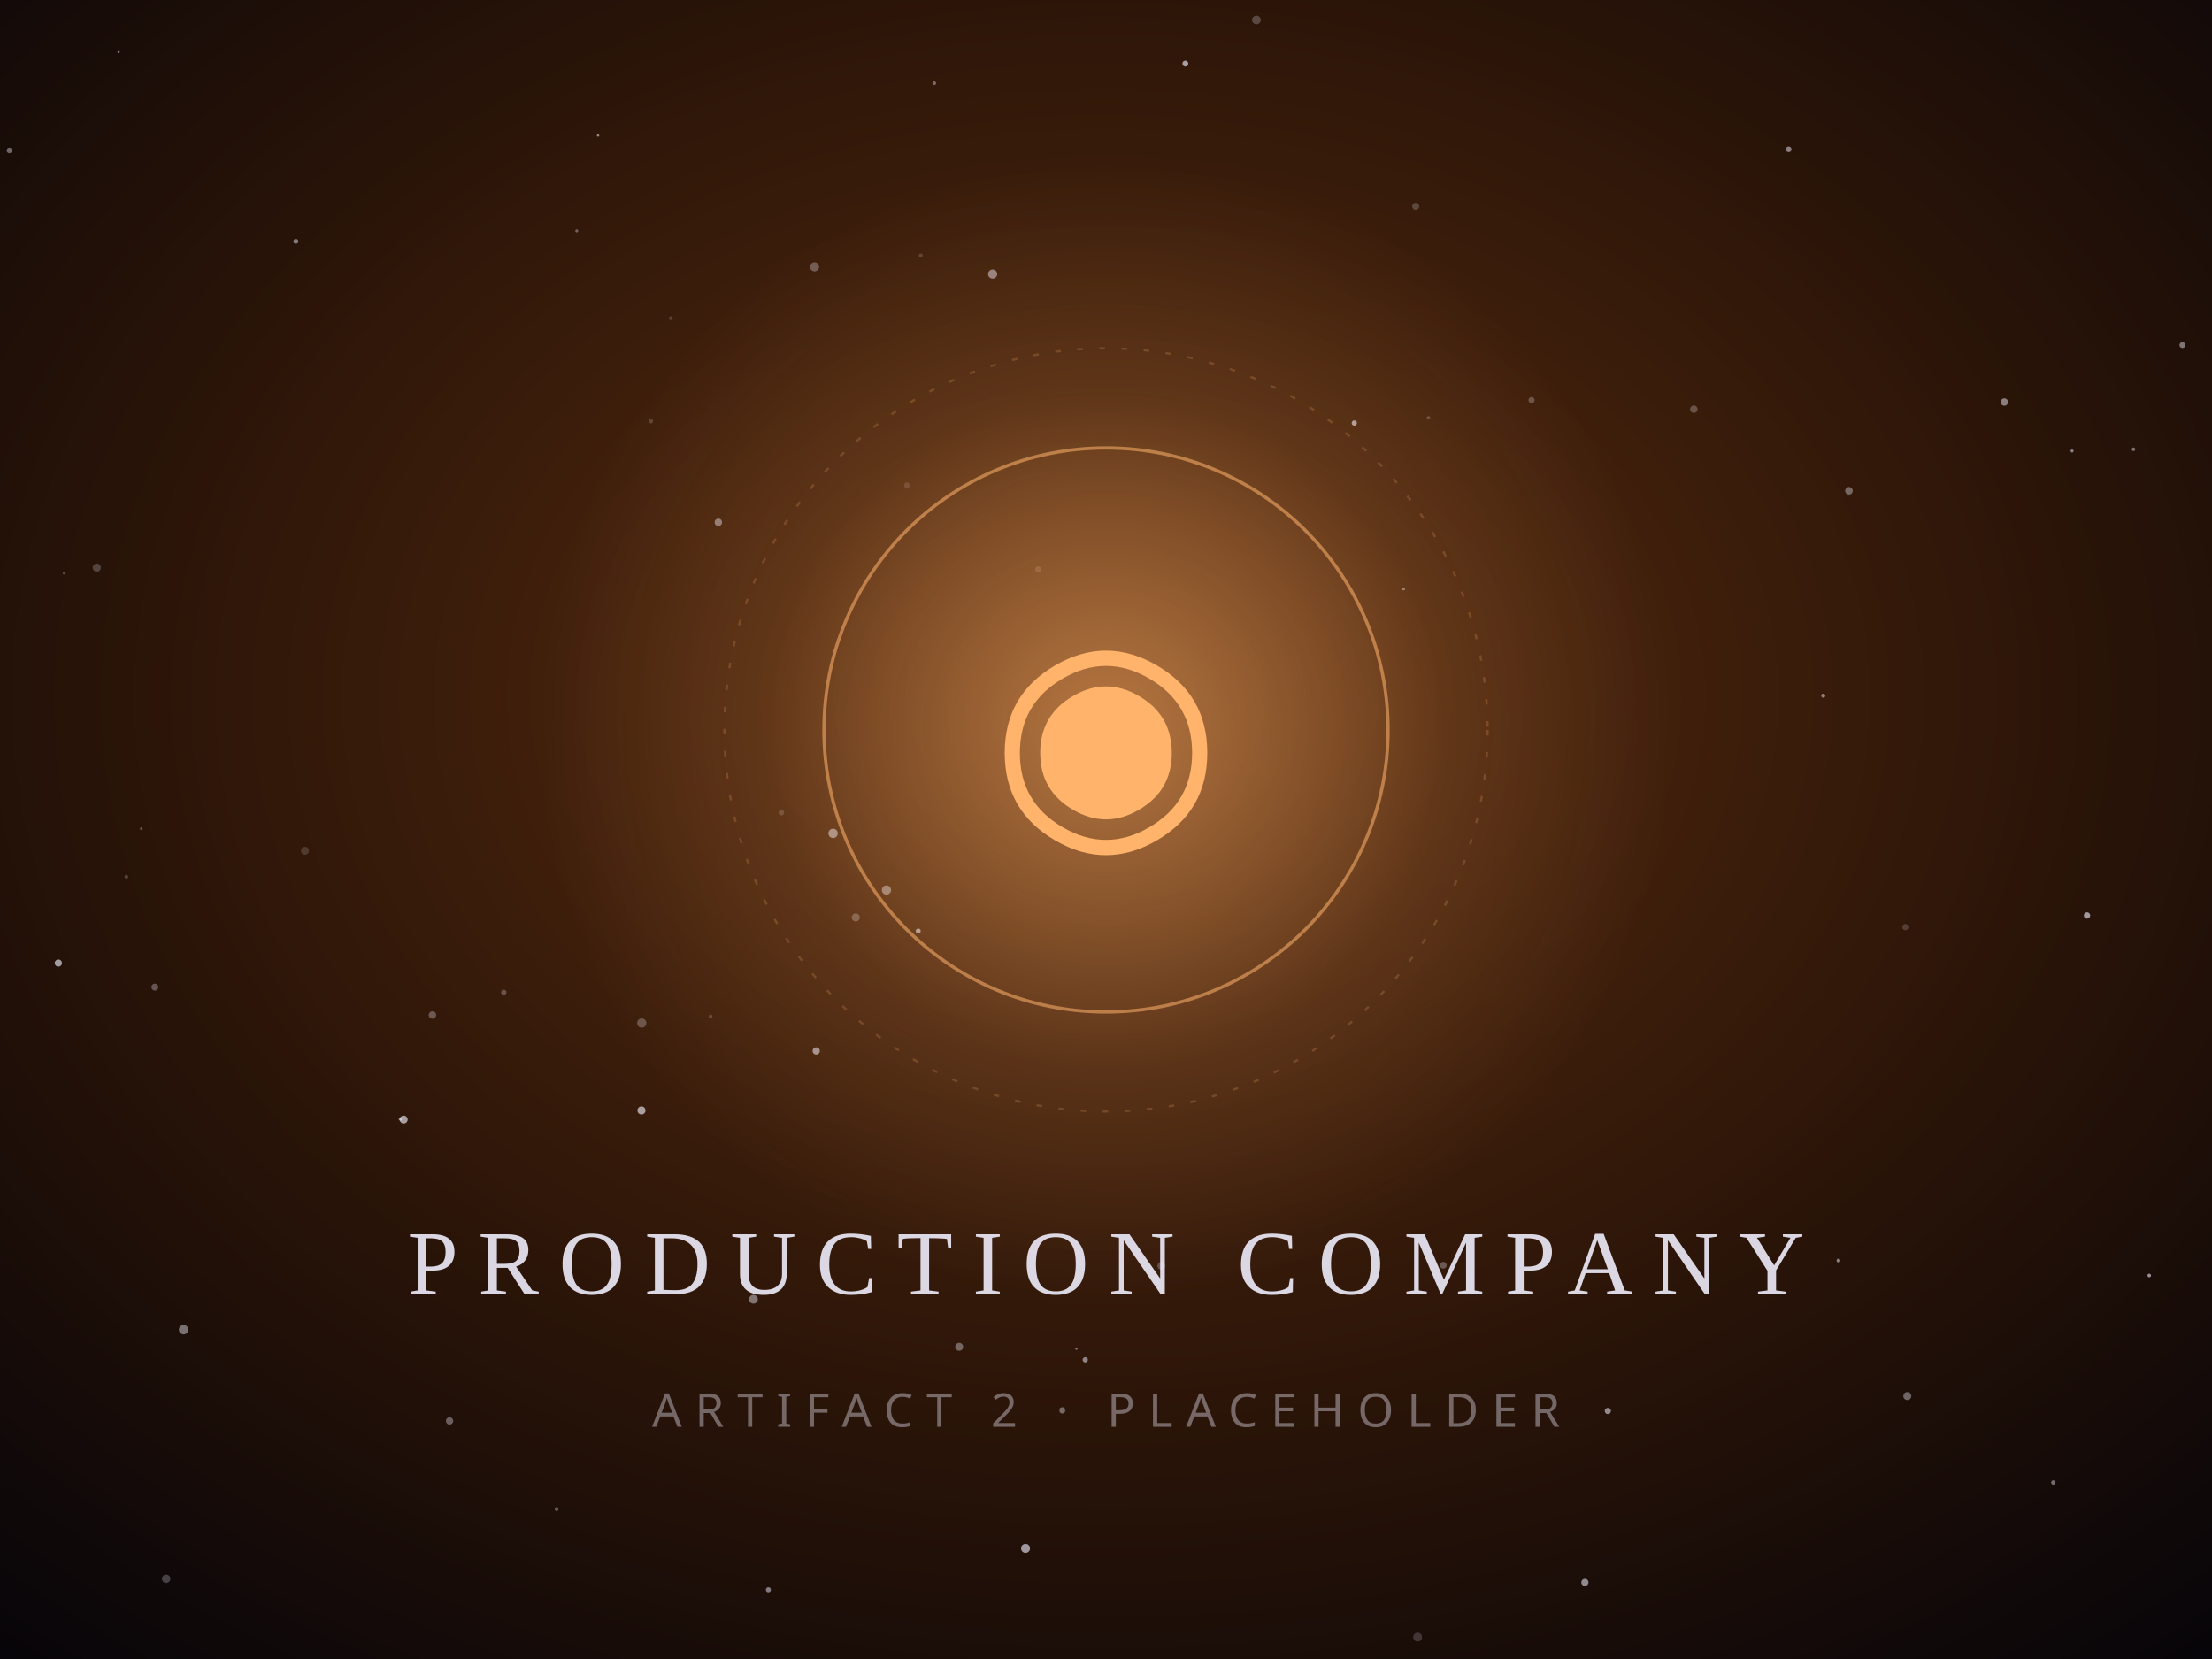
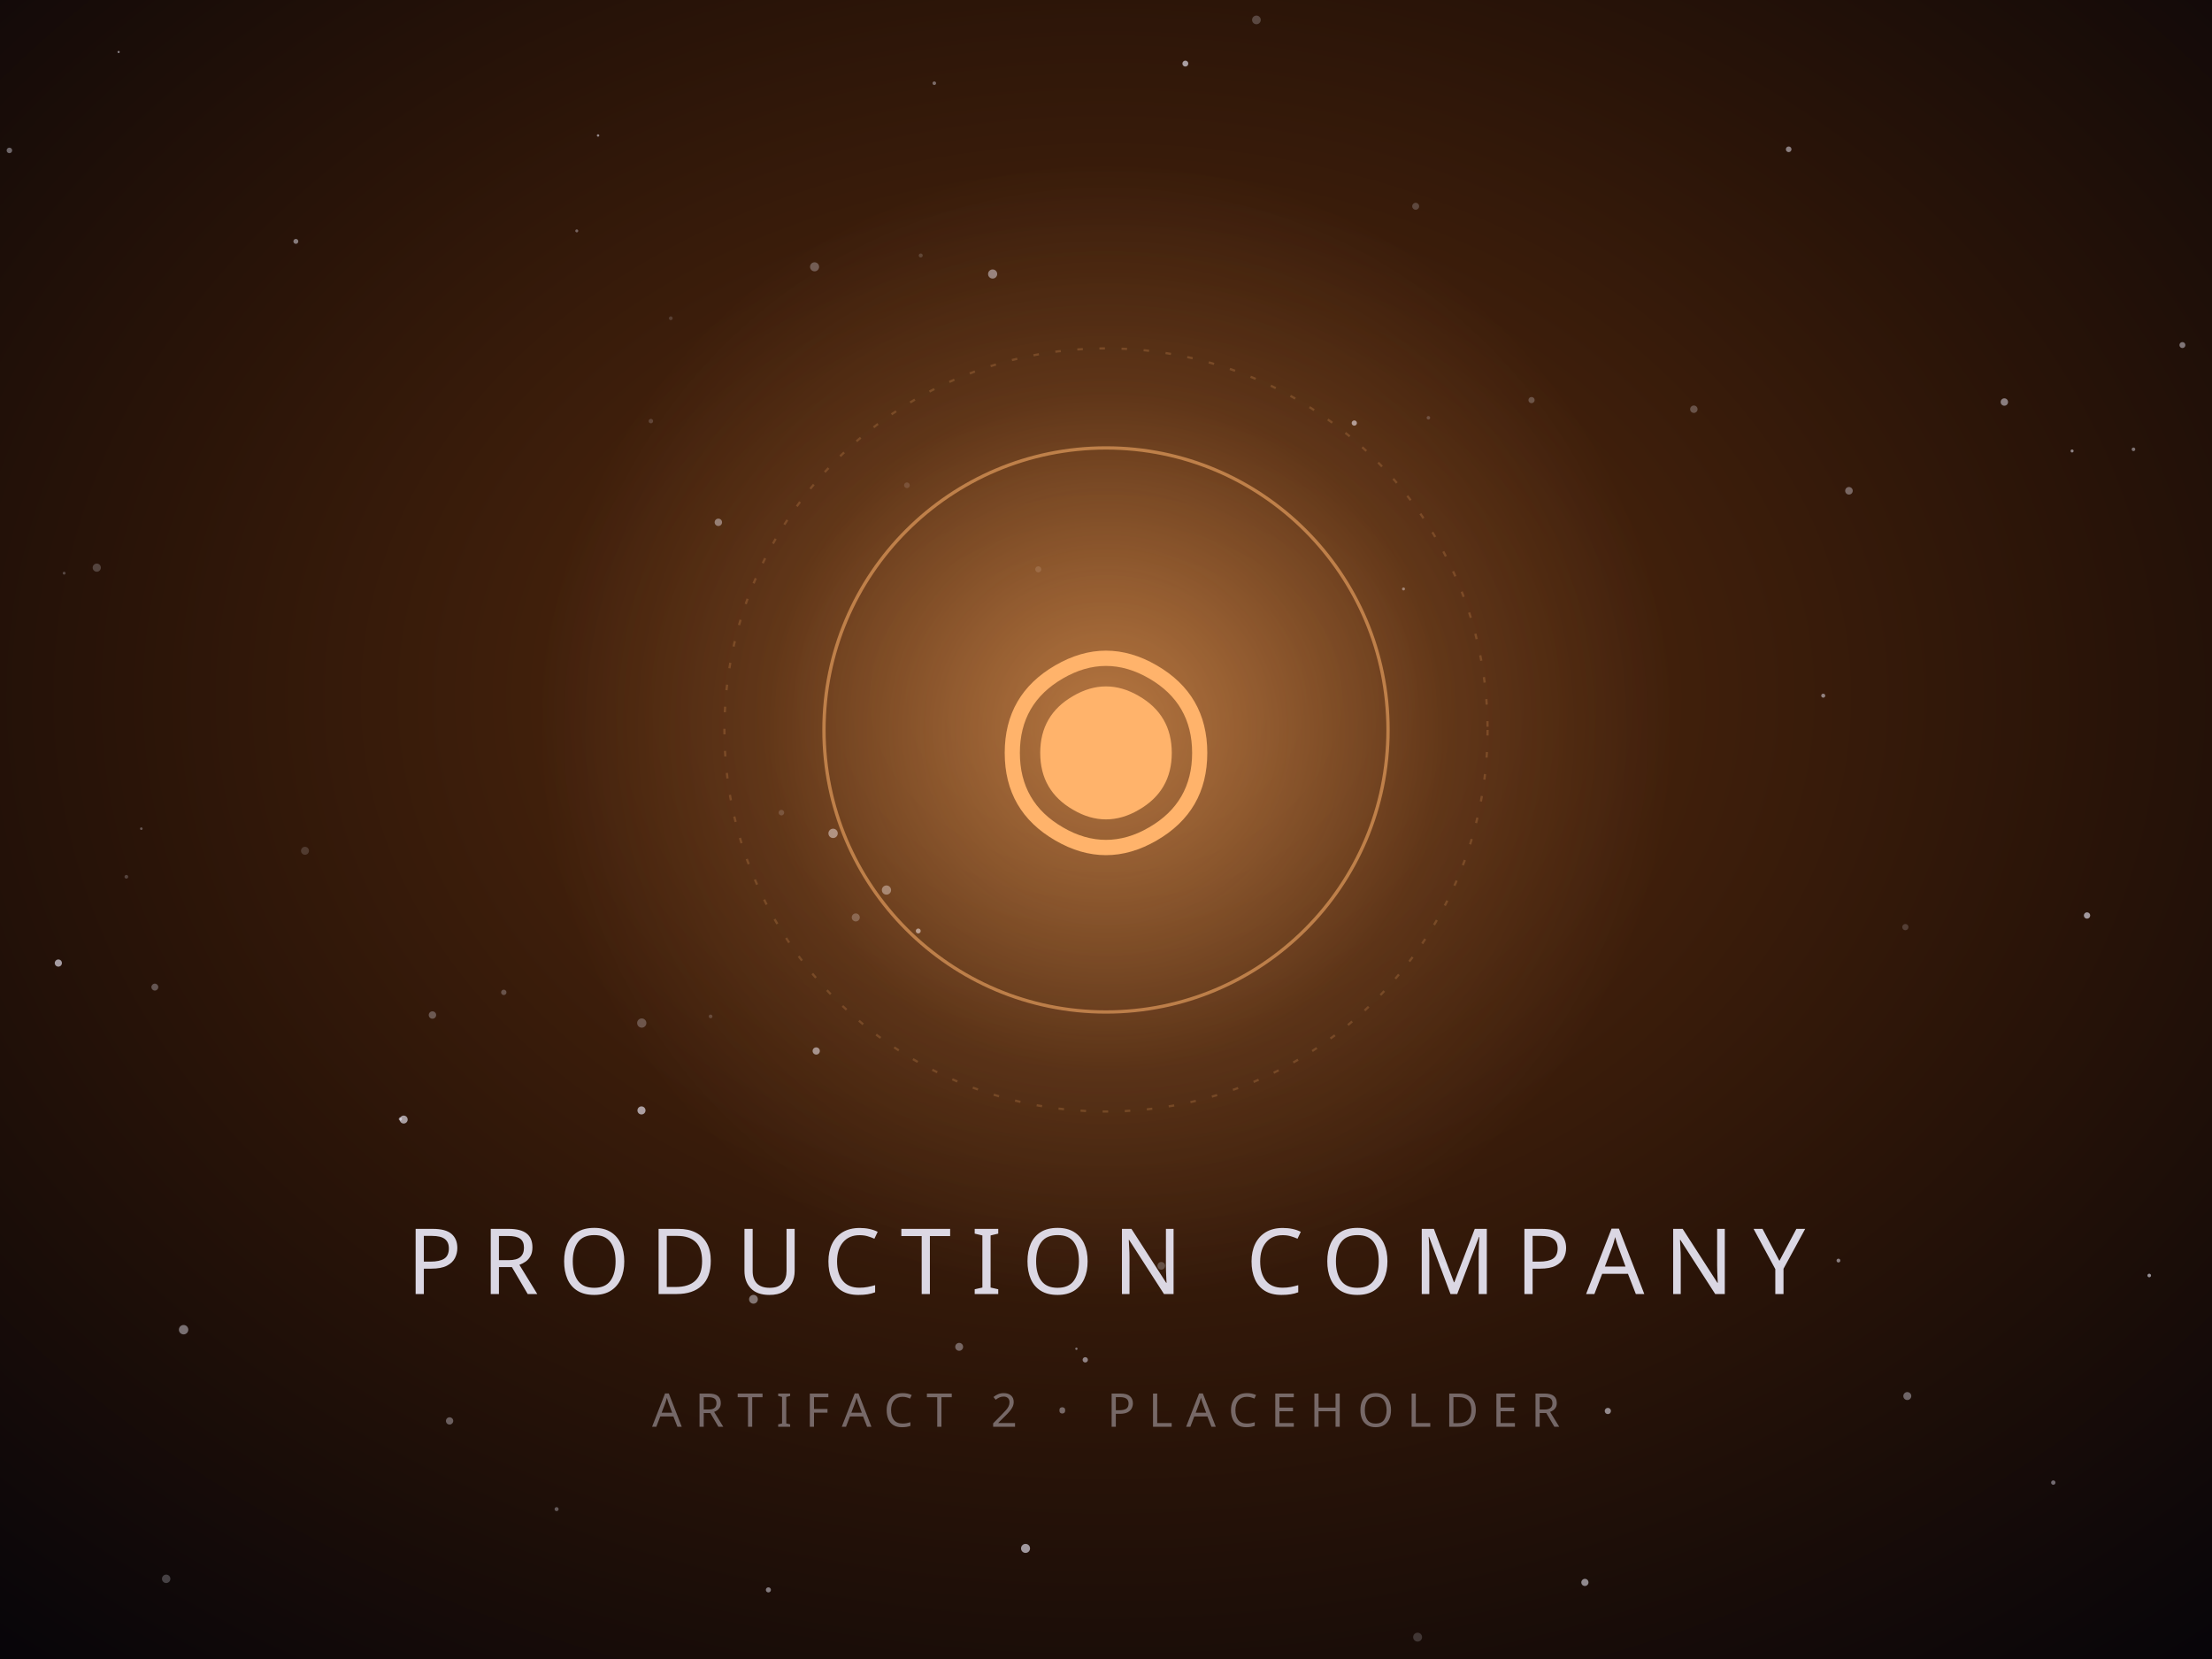
- <svg xmlns="http://www.w3.org/2000/svg" viewBox="0 0 800 600" font-family="Georgia, 'Times New Roman', serif">
+ <svg xmlns="http://www.w3.org/2000/svg" width="800" height="600" viewBox="0 0 800 600" font-family="'Trebuchet MS', 'Segoe UI', sans-serif">
  <defs>
    <radialGradient id="bg" cx="50%" cy="42%" r="80%">
      <stop offset="0%" stop-color="#5e2f10" />
      <stop offset="55%" stop-color="#2a1408" />
      <stop offset="100%" stop-color="#030309" />
    </radialGradient>
    <radialGradient id="halo" cx="50%" cy="50%" r="50%">
      <stop offset="0%" stop-color="#ffb36b" stop-opacity="0.55" />
      <stop offset="60%" stop-color="#ffb36b" stop-opacity="0.12" />
      <stop offset="100%" stop-color="#ffb36b" stop-opacity="0" />
    </radialGradient>
  </defs>
  <rect width="800" height="600" fill="url(#bg)" />
  <circle cx="375.5" cy="205.9" r="1.10" fill="#e9e7f5" opacity="0.16" />
  <circle cx="110.3" cy="307.7" r="1.44" fill="#e9e7f5" opacity="0.17" />
  <circle cx="259.8" cy="188.9" r="1.34" fill="#e9e7f5" opacity="0.45" />
  <circle cx="56.0" cy="357.0" r="1.25" fill="#e9e7f5" opacity="0.31" />
  <circle cx="66.4" cy="480.9" r="1.70" fill="#e9e7f5" opacity="0.45" />
  <circle cx="512.0" cy="74.6" r="1.26" fill="#e9e7f5" opacity="0.22" />
  <circle cx="512.7" cy="592.1" r="1.61" fill="#e9e7f5" opacity="0.19" />
  <circle cx="553.9" cy="144.7" r="1.12" fill="#e9e7f5" opacity="0.26" />
  <circle cx="242.6" cy="115.1" r="0.68" fill="#e9e7f5" opacity="0.17" />
  <circle cx="232.1" cy="370.0" r="1.67" fill="#e9e7f5" opacity="0.28" />
  <circle cx="328.0" cy="175.5" r="1.03" fill="#e9e7f5" opacity="0.15" />
  <circle cx="777.3" cy="461.3" r="0.65" fill="#e9e7f5" opacity="0.60" />
  <circle cx="294.6" cy="96.5" r="1.64" fill="#e9e7f5" opacity="0.31" />
  <circle cx="612.6" cy="148.0" r="1.34" fill="#e9e7f5" opacity="0.27" />
  <circle cx="646.9" cy="54.0" r="1.02" fill="#e9e7f5" opacity="0.51" />
  <circle cx="320.6" cy="321.9" r="1.67" fill="#e9e7f5" opacity="0.45" />
  <circle cx="581.5" cy="510.3" r="1.13" fill="#e9e7f5" opacity="0.56" />
  <circle cx="573.2" cy="572.3" r="1.30" fill="#e9e7f5" opacity="0.57" />
  <circle cx="507.6" cy="213.0" r="0.54" fill="#e9e7f5" opacity="0.45" />
  <circle cx="21.1" cy="348.3" r="1.30" fill="#e9e7f5" opacity="0.65" />
  <circle cx="146.0" cy="404.9" r="1.44" fill="#e9e7f5" opacity="0.65" />
  <circle cx="309.5" cy="331.8" r="1.45" fill="#e9e7f5" opacity="0.28" />
  <circle cx="454.4" cy="7.2" r="1.57" fill="#e9e7f5" opacity="0.24" />
  <circle cx="428.7" cy="23.0" r="1.07" fill="#e9e7f5" opacity="0.65" />
  <circle cx="522.0" cy="457.6" r="1.22" fill="#e9e7f5" opacity="0.32" />
  <circle cx="659.4" cy="251.6" r="0.73" fill="#e9e7f5" opacity="0.51" />
  <circle cx="749.4" cy="163.1" r="0.55" fill="#e9e7f5" opacity="0.53" />
  <circle cx="392.5" cy="491.8" r="0.96" fill="#e9e7f5" opacity="0.53" />
  <circle cx="301.3" cy="301.4" r="1.69" fill="#e9e7f5" opacity="0.53" />
  <circle cx="771.6" cy="162.5" r="0.65" fill="#e9e7f5" opacity="0.45" />
  <circle cx="664.9" cy="455.9" r="0.69" fill="#e9e7f5" opacity="0.51" />
  <circle cx="232.0" cy="401.6" r="1.46" fill="#e9e7f5" opacity="0.65" />
  <circle cx="35.0" cy="205.3" r="1.48" fill="#e9e7f5" opacity="0.23" />
  <circle cx="182.2" cy="358.9" r="0.97" fill="#e9e7f5" opacity="0.28" />
  <circle cx="42.9" cy="18.8" r="0.40" fill="#e9e7f5" opacity="0.52" />
  <circle cx="489.8" cy="153.0" r="0.95" fill="#e9e7f5" opacity="0.61" />
  <circle cx="60.1" cy="571.0" r="1.52" fill="#e9e7f5" opacity="0.25" />
  <circle cx="235.4" cy="152.3" r="0.81" fill="#e9e7f5" opacity="0.19" />
  <circle cx="337.9" cy="30.1" r="0.65" fill="#e9e7f5" opacity="0.41" />
  <circle cx="332.1" cy="336.7" r="0.89" fill="#e9e7f5" opacity="0.60" />
  <circle cx="208.6" cy="83.5" r="0.54" fill="#e9e7f5" opacity="0.37" />
  <circle cx="724.9" cy="145.4" r="1.34" fill="#e9e7f5" opacity="0.50" />
  <circle cx="156.4" cy="367.1" r="1.34" fill="#e9e7f5" opacity="0.31" />
  <circle cx="789.3" cy="124.8" r="1.08" fill="#e9e7f5" opacity="0.47" />
  <circle cx="272.5" cy="469.9" r="1.59" fill="#e9e7f5" opacity="0.45" />
  <circle cx="144.8" cy="404.7" r="0.59" fill="#e9e7f5" opacity="0.58" />
  <circle cx="668.7" cy="177.5" r="1.37" fill="#e9e7f5" opacity="0.38" />
  <circle cx="742.6" cy="536.2" r="0.79" fill="#e9e7f5" opacity="0.44" />
  <circle cx="107.0" cy="87.3" r="0.89" fill="#e9e7f5" opacity="0.49" />
  <circle cx="216.3" cy="49.0" r="0.44" fill="#e9e7f5" opacity="0.56" />
  <circle cx="516.6" cy="151.1" r="0.64" fill="#e9e7f5" opacity="0.22" />
  <circle cx="3.4" cy="54.4" r="1.00" fill="#e9e7f5" opacity="0.41" />
  <circle cx="162.6" cy="513.9" r="1.32" fill="#e9e7f5" opacity="0.37" />
  <circle cx="295.2" cy="380.1" r="1.31" fill="#e9e7f5" opacity="0.57" />
  <circle cx="282.6" cy="293.9" r="1.01" fill="#e9e7f5" opacity="0.18" />
  <circle cx="359.0" cy="99.1" r="1.65" fill="#e9e7f5" opacity="0.49" />
  <circle cx="389.3" cy="487.8" r="0.42" fill="#e9e7f5" opacity="0.46" />
  <circle cx="277.9" cy="575.0" r="0.92" fill="#e9e7f5" opacity="0.50" />
  <circle cx="346.9" cy="487.1" r="1.43" fill="#e9e7f5" opacity="0.38" />
  <circle cx="201.3" cy="545.8" r="0.73" fill="#e9e7f5" opacity="0.34" />
  <circle cx="45.7" cy="317.1" r="0.67" fill="#e9e7f5" opacity="0.23" />
  <circle cx="689.1" cy="335.3" r="1.13" fill="#e9e7f5" opacity="0.19" />
  <circle cx="420.0" cy="457.8" r="1.39" fill="#e9e7f5" opacity="0.26" />
  <circle cx="370.9" cy="560.0" r="1.63" fill="#e9e7f5" opacity="0.63" />
  <circle cx="333.0" cy="92.4" r="0.72" fill="#e9e7f5" opacity="0.18" />
  <circle cx="23.2" cy="207.3" r="0.52" fill="#e9e7f5" opacity="0.25" />
  <circle cx="754.8" cy="331.1" r="1.15" fill="#e9e7f5" opacity="0.63" />
  <circle cx="689.8" cy="504.9" r="1.44" fill="#e9e7f5" opacity="0.40" />
  <circle cx="51.1" cy="299.7" r="0.47" fill="#e9e7f5" opacity="0.32" />
  <circle cx="257.0" cy="367.6" r="0.67" fill="#e9e7f5" opacity="0.20" />
  <circle cx="400" cy="264" r="204" fill="url(#halo)" />
  <circle cx="400" cy="264" r="102" fill="none" stroke="#ffb36b" stroke-opacity="0.55" stroke-width="1.2" />
  <circle cx="400" cy="264" r="138" fill="none" stroke="#ffb36b" stroke-opacity="0.2" stroke-width="0.8" stroke-dasharray="2 6" />
  <text x="50%" y="264" text-anchor="middle" dominant-baseline="central" font-size="96" fill="#ffb36b">◉</text>
  <text x="50%" y="468" text-anchor="middle" font-size="33" letter-spacing="7.2" fill="#e9e7f5" opacity="0.92">PRODUCTION COMPANY</text>
  <text x="50%" y="516" text-anchor="middle" font-family="'Segoe UI', sans-serif" font-size="16.8" letter-spacing="4.8" fill="#e9e7f5" opacity="0.4">ARTIFACT 2 · PLACEHOLDER</text>
</svg>
